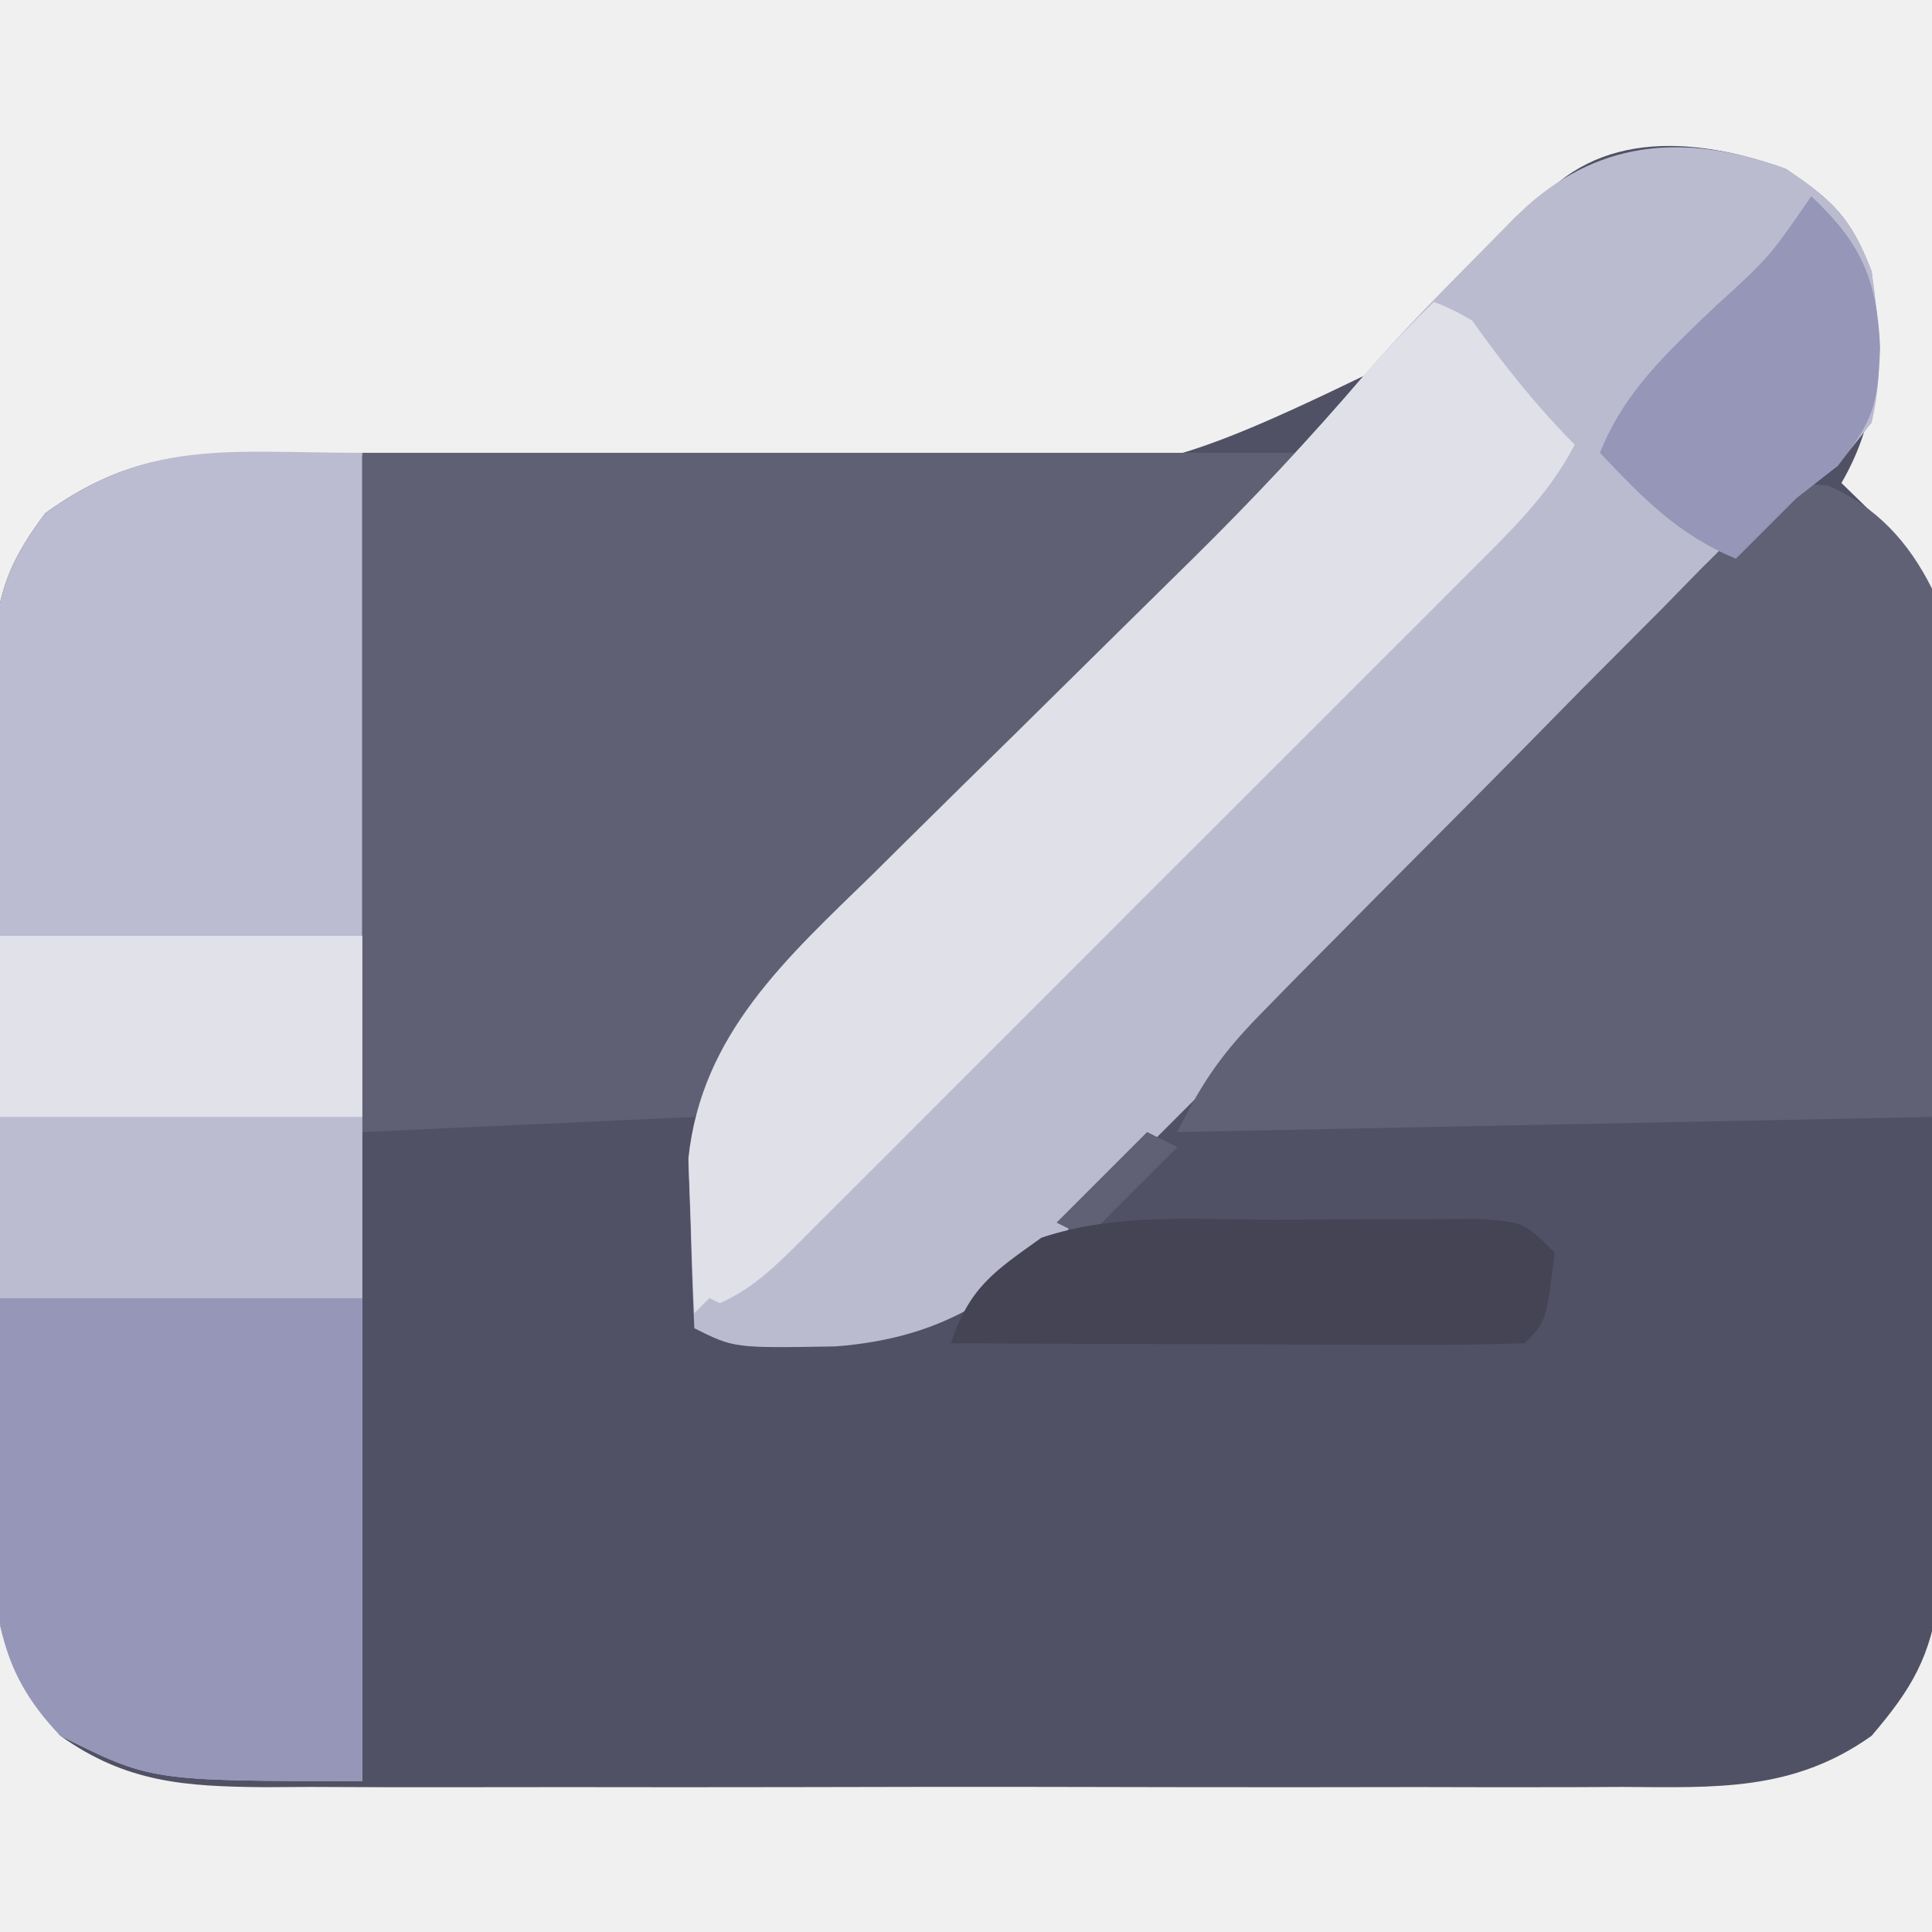
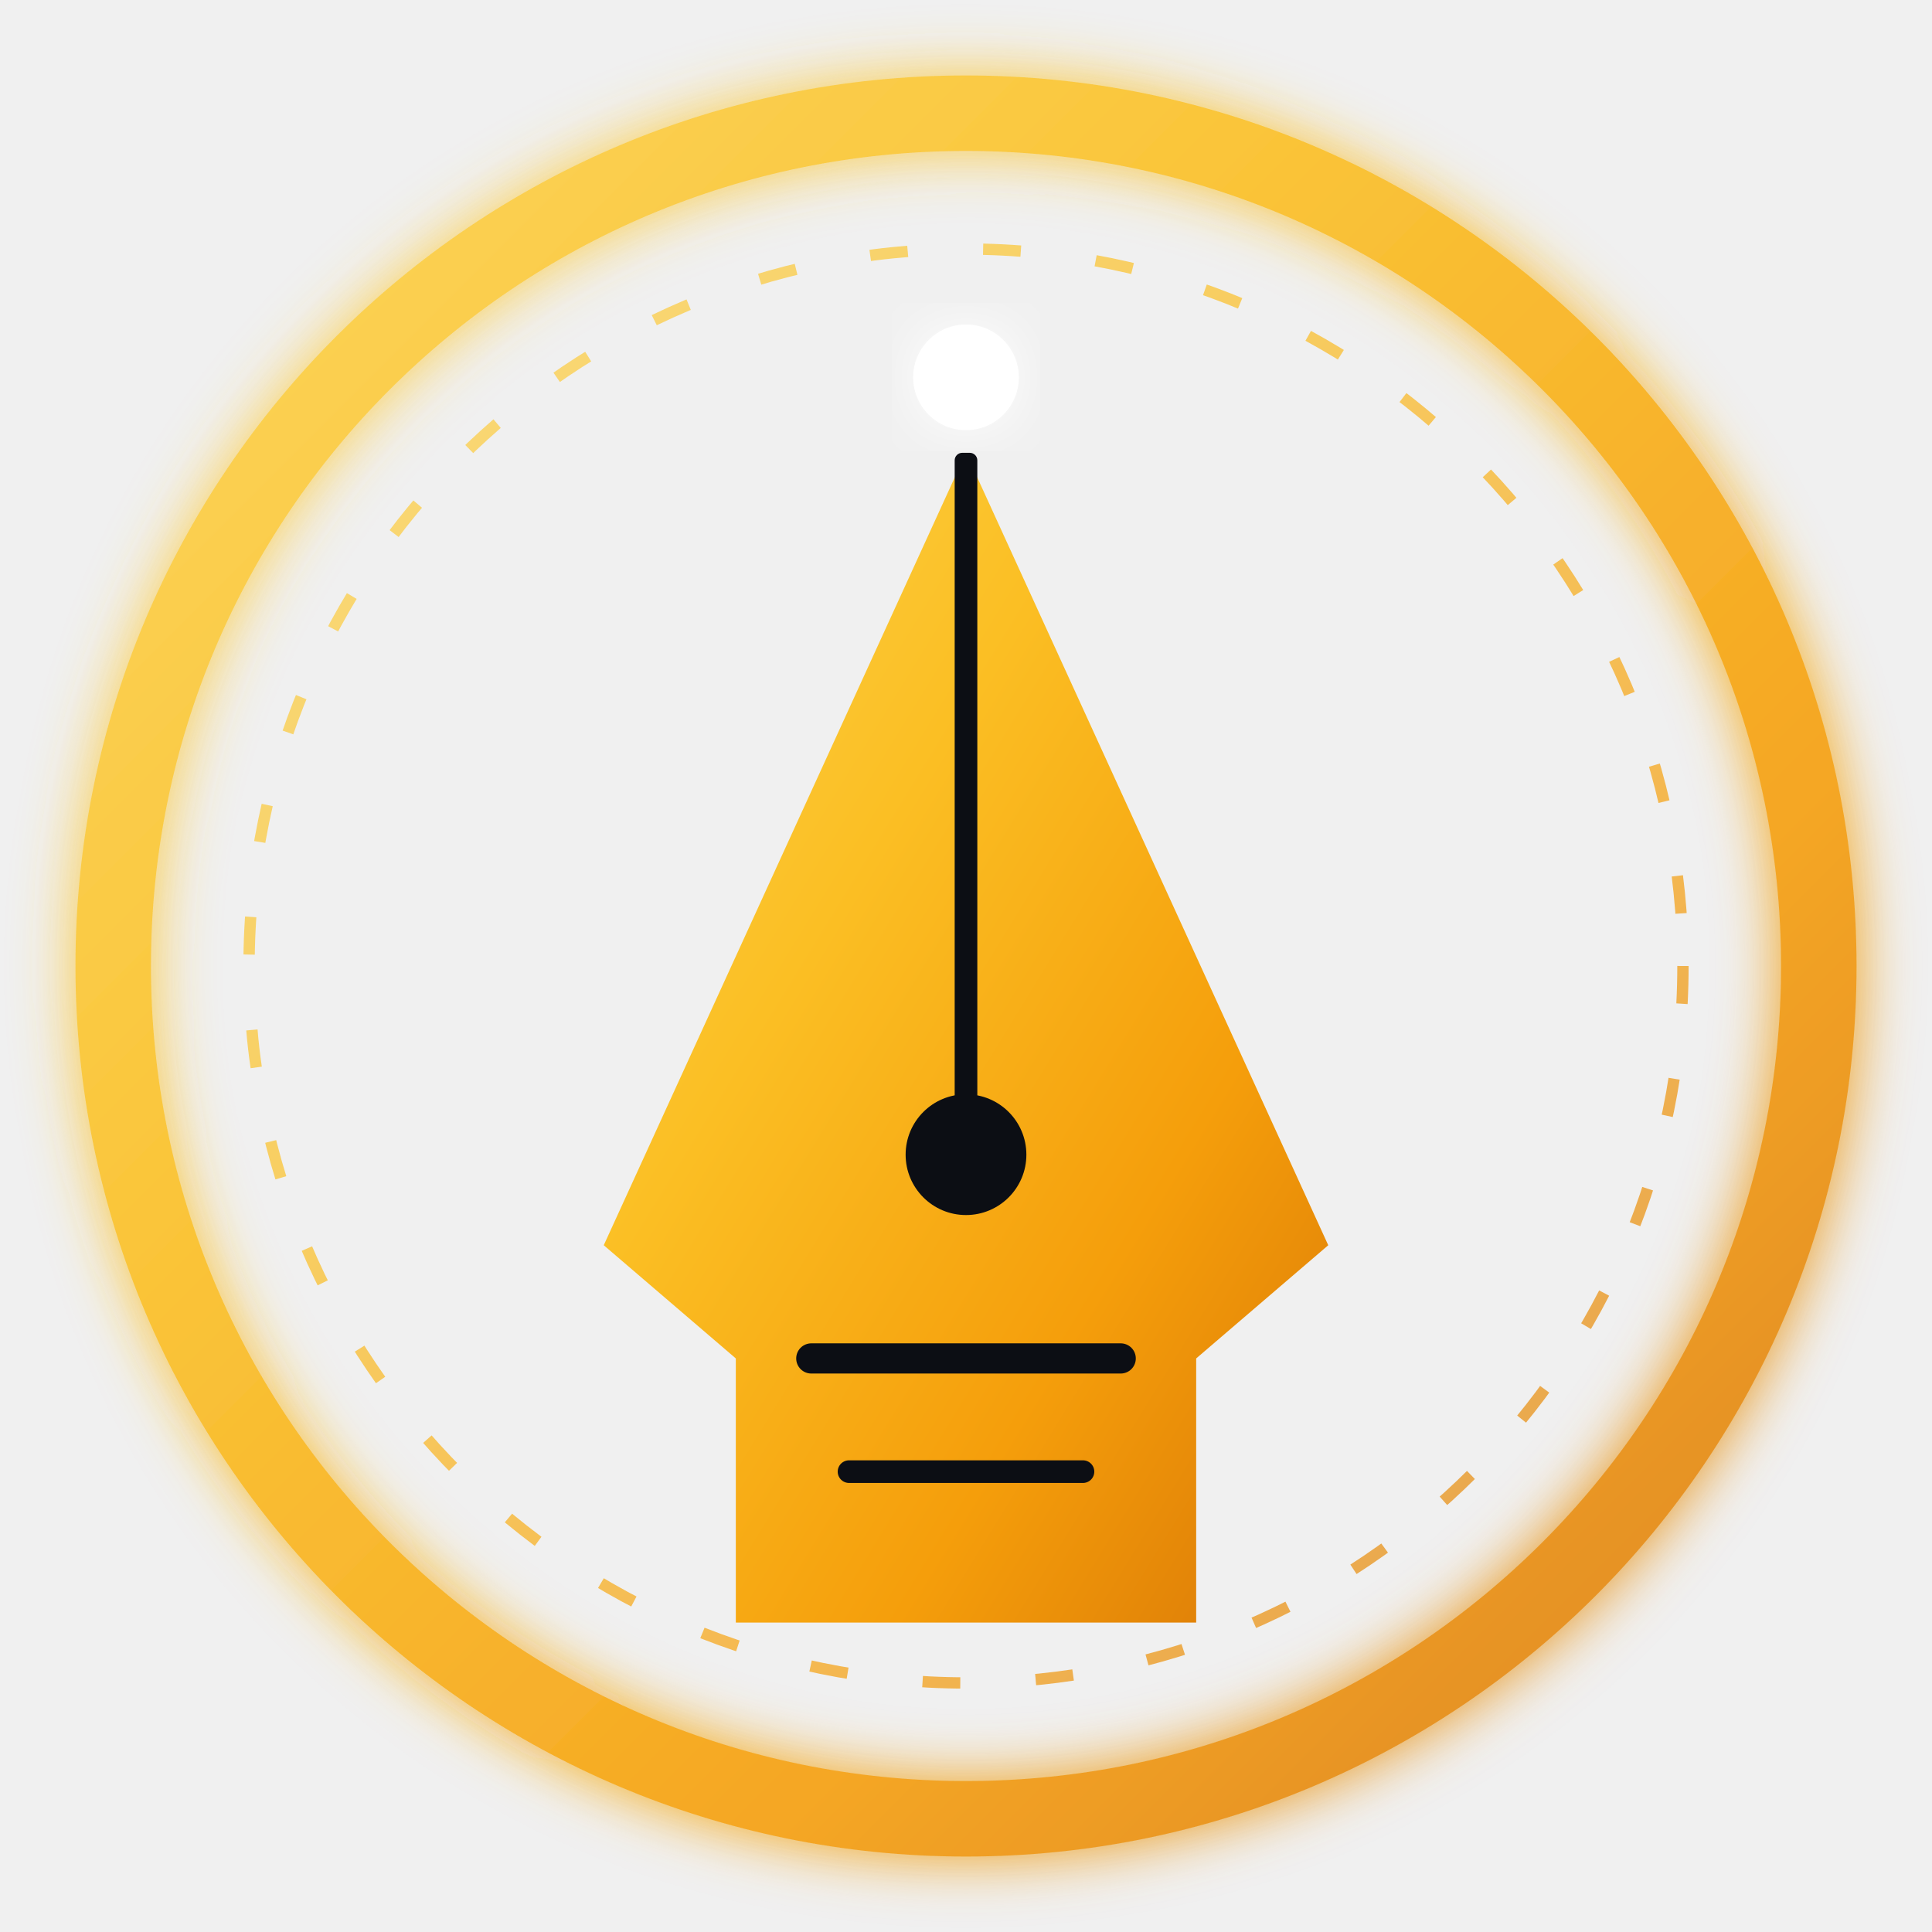
- <svg xmlns="http://www.w3.org/2000/svg" version="1.1" width="128" height="128">
-   <path d="M0 0 C3.161 2.132 4.32 3.243 5.688 6.812 C6.215 11.97 6.337 16.242 3.688 20.812 C4.492 21.596 5.296 22.38 6.125 23.188 C9.934 27.09 9.821 29.003 9.865 34.37 C9.871 35.044 9.878 35.717 9.884 36.411 C9.904 38.644 9.916 40.876 9.926 43.109 C9.93 43.872 9.934 44.635 9.938 45.421 C9.959 49.461 9.973 53.501 9.983 57.541 C9.994 61.708 10.028 65.875 10.068 70.043 C10.094 73.251 10.102 76.46 10.106 79.668 C10.111 81.204 10.122 82.74 10.141 84.276 C10.165 86.43 10.164 88.583 10.157 90.737 C10.163 91.961 10.169 93.186 10.175 94.447 C9.575 98.586 8.398 100.641 5.688 103.812 C0.497 107.516 -4.68 107.239 -10.812 107.201 C-11.857 107.206 -12.902 107.211 -13.978 107.217 C-17.423 107.23 -20.868 107.221 -24.312 107.211 C-26.711 107.213 -29.109 107.216 -31.508 107.22 C-36.531 107.224 -41.555 107.218 -46.578 107.204 C-53.014 107.187 -59.45 107.196 -65.886 107.214 C-70.838 107.225 -75.79 107.222 -80.741 107.214 C-83.114 107.212 -85.487 107.214 -87.86 107.221 C-91.178 107.229 -94.495 107.217 -97.812 107.201 C-98.791 107.207 -99.77 107.213 -100.779 107.219 C-105.996 107.17 -109.922 106.945 -114.312 103.812 C-118.003 99.485 -118.813 96.41 -118.814 90.785 C-118.82 90.109 -118.825 89.434 -118.831 88.738 C-118.843 86.521 -118.827 84.306 -118.809 82.09 C-118.809 80.541 -118.81 78.992 -118.813 77.443 C-118.814 74.204 -118.802 70.966 -118.779 67.727 C-118.751 63.582 -118.753 59.438 -118.766 55.293 C-118.773 52.097 -118.765 48.902 -118.753 45.706 C-118.748 44.178 -118.748 42.65 -118.752 41.121 C-118.755 38.984 -118.738 36.848 -118.717 34.711 C-118.711 33.496 -118.706 32.282 -118.7 31.031 C-118.275 27.505 -117.424 25.639 -115.312 22.812 C-109.984 18.987 -105.794 18.693 -99.335 18.877 C-97.894 18.913 -96.454 18.948 -95.013 18.983 C-93.87 19.012 -93.87 19.012 -92.705 19.041 C-87.777 19.15 -82.848 19.18 -77.92 19.22 C-73.608 19.259 -69.301 19.329 -64.991 19.467 C-42.879 20.985 -42.879 20.985 -23.848 11.723 C-21.228 8.822 -18.86 5.853 -16.727 2.576 C-12.499 -2.695 -5.801 -2.08 0 0 Z " fill="#515165" transform="translate(118.3125,11.1875)" />
-   <path d="M0 0 C3.161 2.132 4.32 3.243 5.688 6.812 C6.197 10.252 6.494 13.417 5.688 16.812 C4.06 18.538 2.398 20.172 0.688 21.812 C-0.702 23.197 -2.088 24.584 -3.473 25.973 C-14.033 36.533 -24.592 47.092 -35.152 57.652 C-35.879 58.379 -36.606 59.106 -37.355 59.855 C-38.541 61.041 -39.728 62.226 -40.916 63.41 C-42.738 65.226 -44.53 67.049 -46.27 68.945 C-51.313 74.36 -55.485 77.443 -62.969 78.016 C-69.675 78.131 -69.675 78.131 -72.312 76.812 C-72.422 74.457 -72.5 72.107 -72.562 69.75 C-72.609 68.439 -72.655 67.128 -72.703 65.777 C-71.876 57.38 -66.283 52.376 -60.512 46.754 C-59.757 46.006 -59.003 45.258 -58.225 44.487 C-55.824 42.109 -53.412 39.742 -51 37.375 C-48.6 35.01 -46.202 32.643 -43.807 30.273 C-42.321 28.804 -40.832 27.338 -39.339 25.876 C-35.325 21.919 -31.51 17.861 -27.844 13.579 C-25.54 10.921 -23.103 8.434 -20.625 5.938 C-19.714 5.012 -18.802 4.086 -17.863 3.133 C-12.381 -1.854 -6.91 -2.477 0 0 Z " fill="#BBBBD0" transform="translate(118.3125,11.1875)" />
-   <path d="M0 0 C0 29.04 0 58.08 0 88 C-14 88 -14 88 -20 85 C-23.691 80.672 -24.501 77.598 -24.502 71.972 C-24.507 71.297 -24.513 70.621 -24.518 69.925 C-24.531 67.709 -24.514 65.494 -24.496 63.277 C-24.496 61.728 -24.498 60.18 -24.501 58.631 C-24.502 55.392 -24.489 52.154 -24.467 48.915 C-24.438 44.77 -24.441 40.625 -24.454 36.48 C-24.461 33.285 -24.453 30.089 -24.44 26.893 C-24.436 25.365 -24.436 23.837 -24.439 22.309 C-24.442 20.172 -24.426 18.035 -24.404 15.898 C-24.399 14.684 -24.393 13.47 -24.388 12.218 C-23.963 8.692 -23.111 6.826 -21 4 C-14.098 -0.956 -8.931 0 0 0 Z " fill="#BBBBD1" transform="translate(24,30)" />
-   <path d="M0 0 C20.46 0 40.92 0 62 0 C55.255 7.87 55.255 7.87 52.628 10.438 C51.748 11.304 51.748 11.304 50.849 12.188 C50.236 12.786 49.623 13.384 48.992 14 C47.662 15.312 46.333 16.625 45.004 17.938 C42.936 19.975 40.865 22.01 38.79 24.039 C36.767 26.019 34.754 28.009 32.742 30 C31.817 30.897 31.817 30.897 30.873 31.812 C30.292 32.39 29.711 32.968 29.113 33.562 C28.607 34.059 28.101 34.555 27.58 35.066 C25.358 37.785 23.742 40.952 22 44 C11.11 44.495 11.11 44.495 0 45 C0 30.15 0 15.3 0 0 Z " fill="#606075" transform="translate(24,30)" />
-   <path d="M0 0 C3.212 1.42 5.329 3.718 6.887 6.834 C6.973 9.46 7.002 12.06 6.984 14.685 C6.983 15.371 6.982 16.057 6.981 16.764 C6.976 19.329 6.962 21.894 6.949 24.459 C6.928 30.193 6.908 35.926 6.887 41.834 C-9.613 42.164 -26.113 42.494 -43.113 42.834 C-41.345 39.297 -40.064 37.52 -37.37 34.784 C-36.602 34 -35.834 33.216 -35.043 32.409 C-34.213 31.573 -33.383 30.738 -32.527 29.877 C-31.674 29.014 -30.821 28.152 -29.942 27.264 C-28.137 25.444 -26.33 23.628 -24.52 21.814 C-21.744 19.027 -18.987 16.221 -16.231 13.414 C-14.477 11.65 -12.721 9.888 -10.965 8.127 C-9.726 6.858 -9.726 6.858 -8.461 5.564 C-7.687 4.796 -6.913 4.028 -6.116 3.237 C-5.438 2.554 -4.76 1.871 -4.062 1.167 C-2.113 -0.166 -2.113 -0.166 0 0 Z M-45.113 42.834 C-44.453 43.164 -43.793 43.494 -43.113 43.834 C-45.093 45.814 -47.073 47.794 -49.113 49.834 C-49.773 49.504 -50.433 49.174 -51.113 48.834 C-49.133 46.854 -47.153 44.874 -45.113 42.834 Z " fill="#616176" transform="translate(121.1134,32.16621)" />
-   <path d="M0 0 C4.292 1.651 6.879 4.738 10 8 C8.418 11.875 5.785 14.497 2.864 17.395 C2.341 17.921 1.819 18.447 1.281 18.988 C-0.442 20.72 -2.172 22.444 -3.902 24.168 C-5.103 25.37 -6.304 26.573 -7.504 27.776 C-10.019 30.293 -12.537 32.807 -15.057 35.318 C-18.29 38.54 -21.514 41.77 -24.735 45.003 C-27.212 47.487 -29.693 49.966 -32.175 52.443 C-33.366 53.633 -34.556 54.823 -35.743 56.016 C-37.402 57.68 -39.067 59.337 -40.734 60.993 C-41.225 61.488 -41.716 61.983 -42.222 62.493 C-44.491 64.734 -45.923 65.974 -49 67 C-49.109 64.814 -49.186 62.626 -49.25 60.438 C-49.32 58.61 -49.32 58.61 -49.391 56.746 C-48.531 48.5 -42.867 43.463 -37.199 37.941 C-36.445 37.193 -35.69 36.445 -34.913 35.675 C-32.511 33.297 -30.1 30.929 -27.688 28.562 C-25.287 26.198 -22.89 23.831 -20.495 21.461 C-19.009 19.992 -17.52 18.526 -16.027 17.063 C-12.011 13.104 -8.197 9.045 -4.536 4.755 C-3.085 3.097 -1.576 1.538 0 0 Z " fill="#E0E0E9" transform="translate(95,20)" />
-   <path d="M0 0 C7.92 0 15.84 0 24 0 C24 10.56 24 21.12 24 32 C10 32 10 32 4 29 C-0.318 24.525 -0.425 20.516 -0.36 14.598 C-0.324 13.452 -0.288 12.306 -0.25 11.125 C-0.168 7.454 -0.085 3.783 0 0 Z " fill="#9696B8" transform="translate(0,86)" />
-   <path d="M0 0 C7.92 0 15.84 0 24 0 C24 7.92 24 15.84 24 24 C16.08 24 8.16 24 0 24 C0 16.08 0 8.16 0 0 Z " fill="#BCBCD1" transform="translate(0,62)" />
-   <path d="M0 0 C3.161 2.132 4.32 3.243 5.688 6.812 C6.197 10.248 6.298 13.386 5.688 16.812 C3.438 19.688 3.438 19.688 0.688 21.812 C-0.076 22.576 -0.839 23.339 -1.625 24.125 C-2.182 24.682 -2.739 25.239 -3.312 25.812 C-11.367 22.405 -17.565 14.933 -22.312 7.812 C-21.236 6.681 -20.151 5.558 -19.062 4.438 C-18.459 3.811 -17.856 3.185 -17.234 2.539 C-12.058 -2.111 -6.355 -2.278 0 0 Z M-71.312 74.812 C-70.653 75.142 -69.993 75.472 -69.312 75.812 C-70.302 75.812 -71.293 75.812 -72.312 75.812 C-71.983 75.483 -71.653 75.153 -71.312 74.812 Z " fill="#BBBBD0" transform="translate(118.3125,11.1875)" />
-   <path d="M0 0 C7.92 0 15.84 0 24 0 C24 3.96 24 7.92 24 12 C16.08 12 8.16 12 0 12 C0 8.04 0 4.08 0 0 Z " fill="#E1E1EA" transform="translate(0,62)" />
-   <path d="M0 0 C2.052 -0.002 4.104 -0.02 6.156 -0.039 C7.444 -0.041 8.732 -0.043 10.06 -0.045 C11.245 -0.049 12.431 -0.053 13.652 -0.058 C16.493 0.185 16.493 0.185 18.493 2.185 C17.938 6.741 17.938 6.741 16.493 8.185 C13.682 8.274 10.895 8.301 8.083 8.283 C7.241 8.282 6.399 8.28 5.532 8.279 C2.831 8.273 0.131 8.261 -2.569 8.248 C-4.395 8.243 -6.221 8.238 -8.048 8.234 C-12.534 8.223 -17.02 8.206 -21.507 8.185 C-20.263 4.454 -18.663 3.44 -15.507 1.185 C-10.492 -0.486 -5.25 -0.001 0 0 Z " fill="#444454" transform="translate(84.50659,80.8147)" />
-   <path d="M0 0 C3.332 3.124 4.356 5.541 4.562 10 C4.41 13.803 4.182 14.767 1.75 17.875 C0.843 18.576 -0.065 19.277 -1 20 C-1.763 20.763 -2.526 21.526 -3.312 22.312 C-3.869 22.869 -4.426 23.426 -5 24 C-8.817 22.445 -11.192 19.964 -14 17 C-12.401 12.959 -9.513 10.321 -6.438 7.375 C-2.773 4.036 -2.773 4.036 0 0 Z " fill="#9696B8" transform="translate(120,13)" />
+ <svg xmlns="http://www.w3.org/2000/svg" viewBox="0 0 512 512" width="100%" height="100%">
+   <defs>
+     <linearGradient id="goldGradient" x1="0%" y1="0%" x2="100%" y2="100%">
+       <stop offset="0%" stop-color="#fcd34d" />
+       <stop offset="35%" stop-color="#fbbf24" />
+       <stop offset="70%" stop-color="#f59e0b" />
+       <stop offset="100%" stop-color="#d97706" />
+     </linearGradient>
+     <filter id="glow" x="-20%" y="-20%" width="140%" height="140%">
+       <feGaussianBlur stdDeviation="8" result="blur" />
+       <feComposite in="SourceGraphic" in2="blur" operator="over" />
+     </filter>
+   </defs>
+   <circle cx="256" cy="256" r="226" fill="none" stroke="url(#goldGradient)" stroke-width="20" filter="url(#glow)" opacity="0.9" />
+   <circle cx="256" cy="256" r="190" fill="none" stroke="url(#goldGradient)" stroke-width="3" stroke-dasharray="10, 20" opacity="0.7" />
+   <g transform="translate(0, 0)">
+     <path d="M 256,120 L 160,330 L 195,360 L 195,430 L 317,430 L 317,360 L 352,330 Z" fill="url(#goldGradient)" />
+     <rect x="253" y="120" width="6" height="190" fill="#0c0e14" rx="2" />
+     <circle cx="256" cy="306" r="16" fill="#0c0e14" />
+     <path d="M 215,360 H 297" stroke="#0c0e14" stroke-width="8" stroke-linecap="round" />
+     <path d="M 225,390 H 287" stroke="#0c0e14" stroke-width="6" stroke-linecap="round" />
+   </g>
+   <circle cx="256" cy="100" r="14" fill="#ffffff" filter="url(#glow)" />
</svg>
